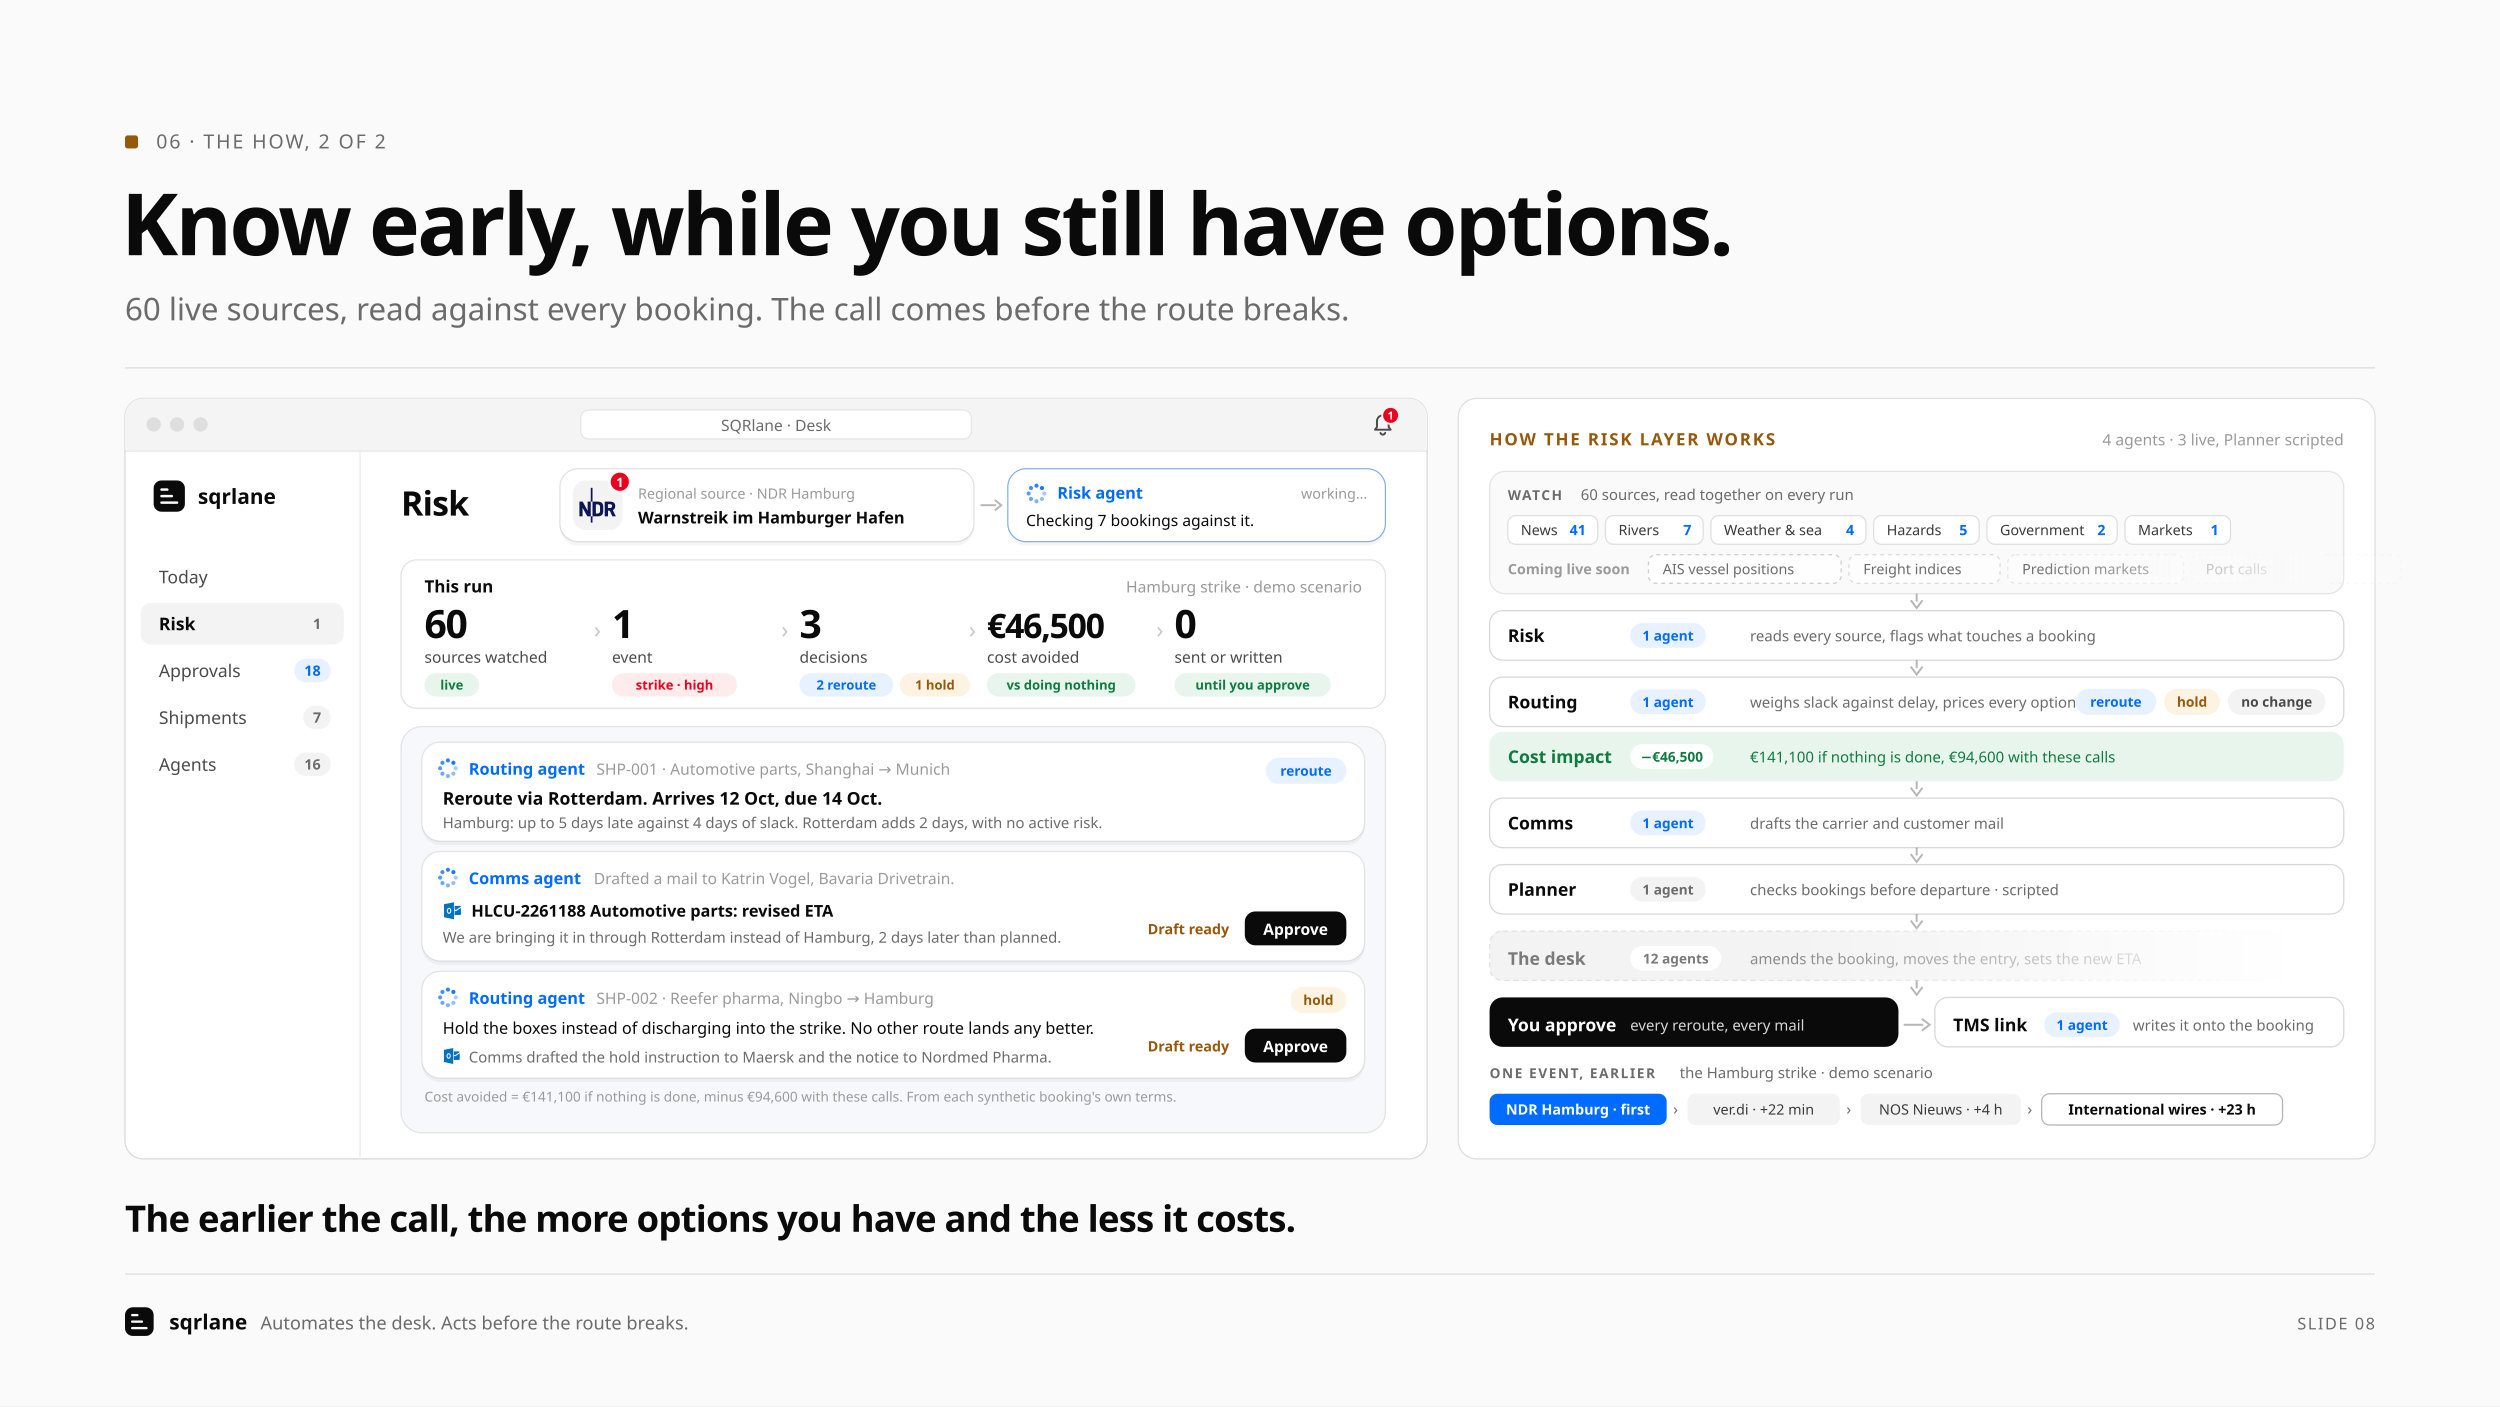
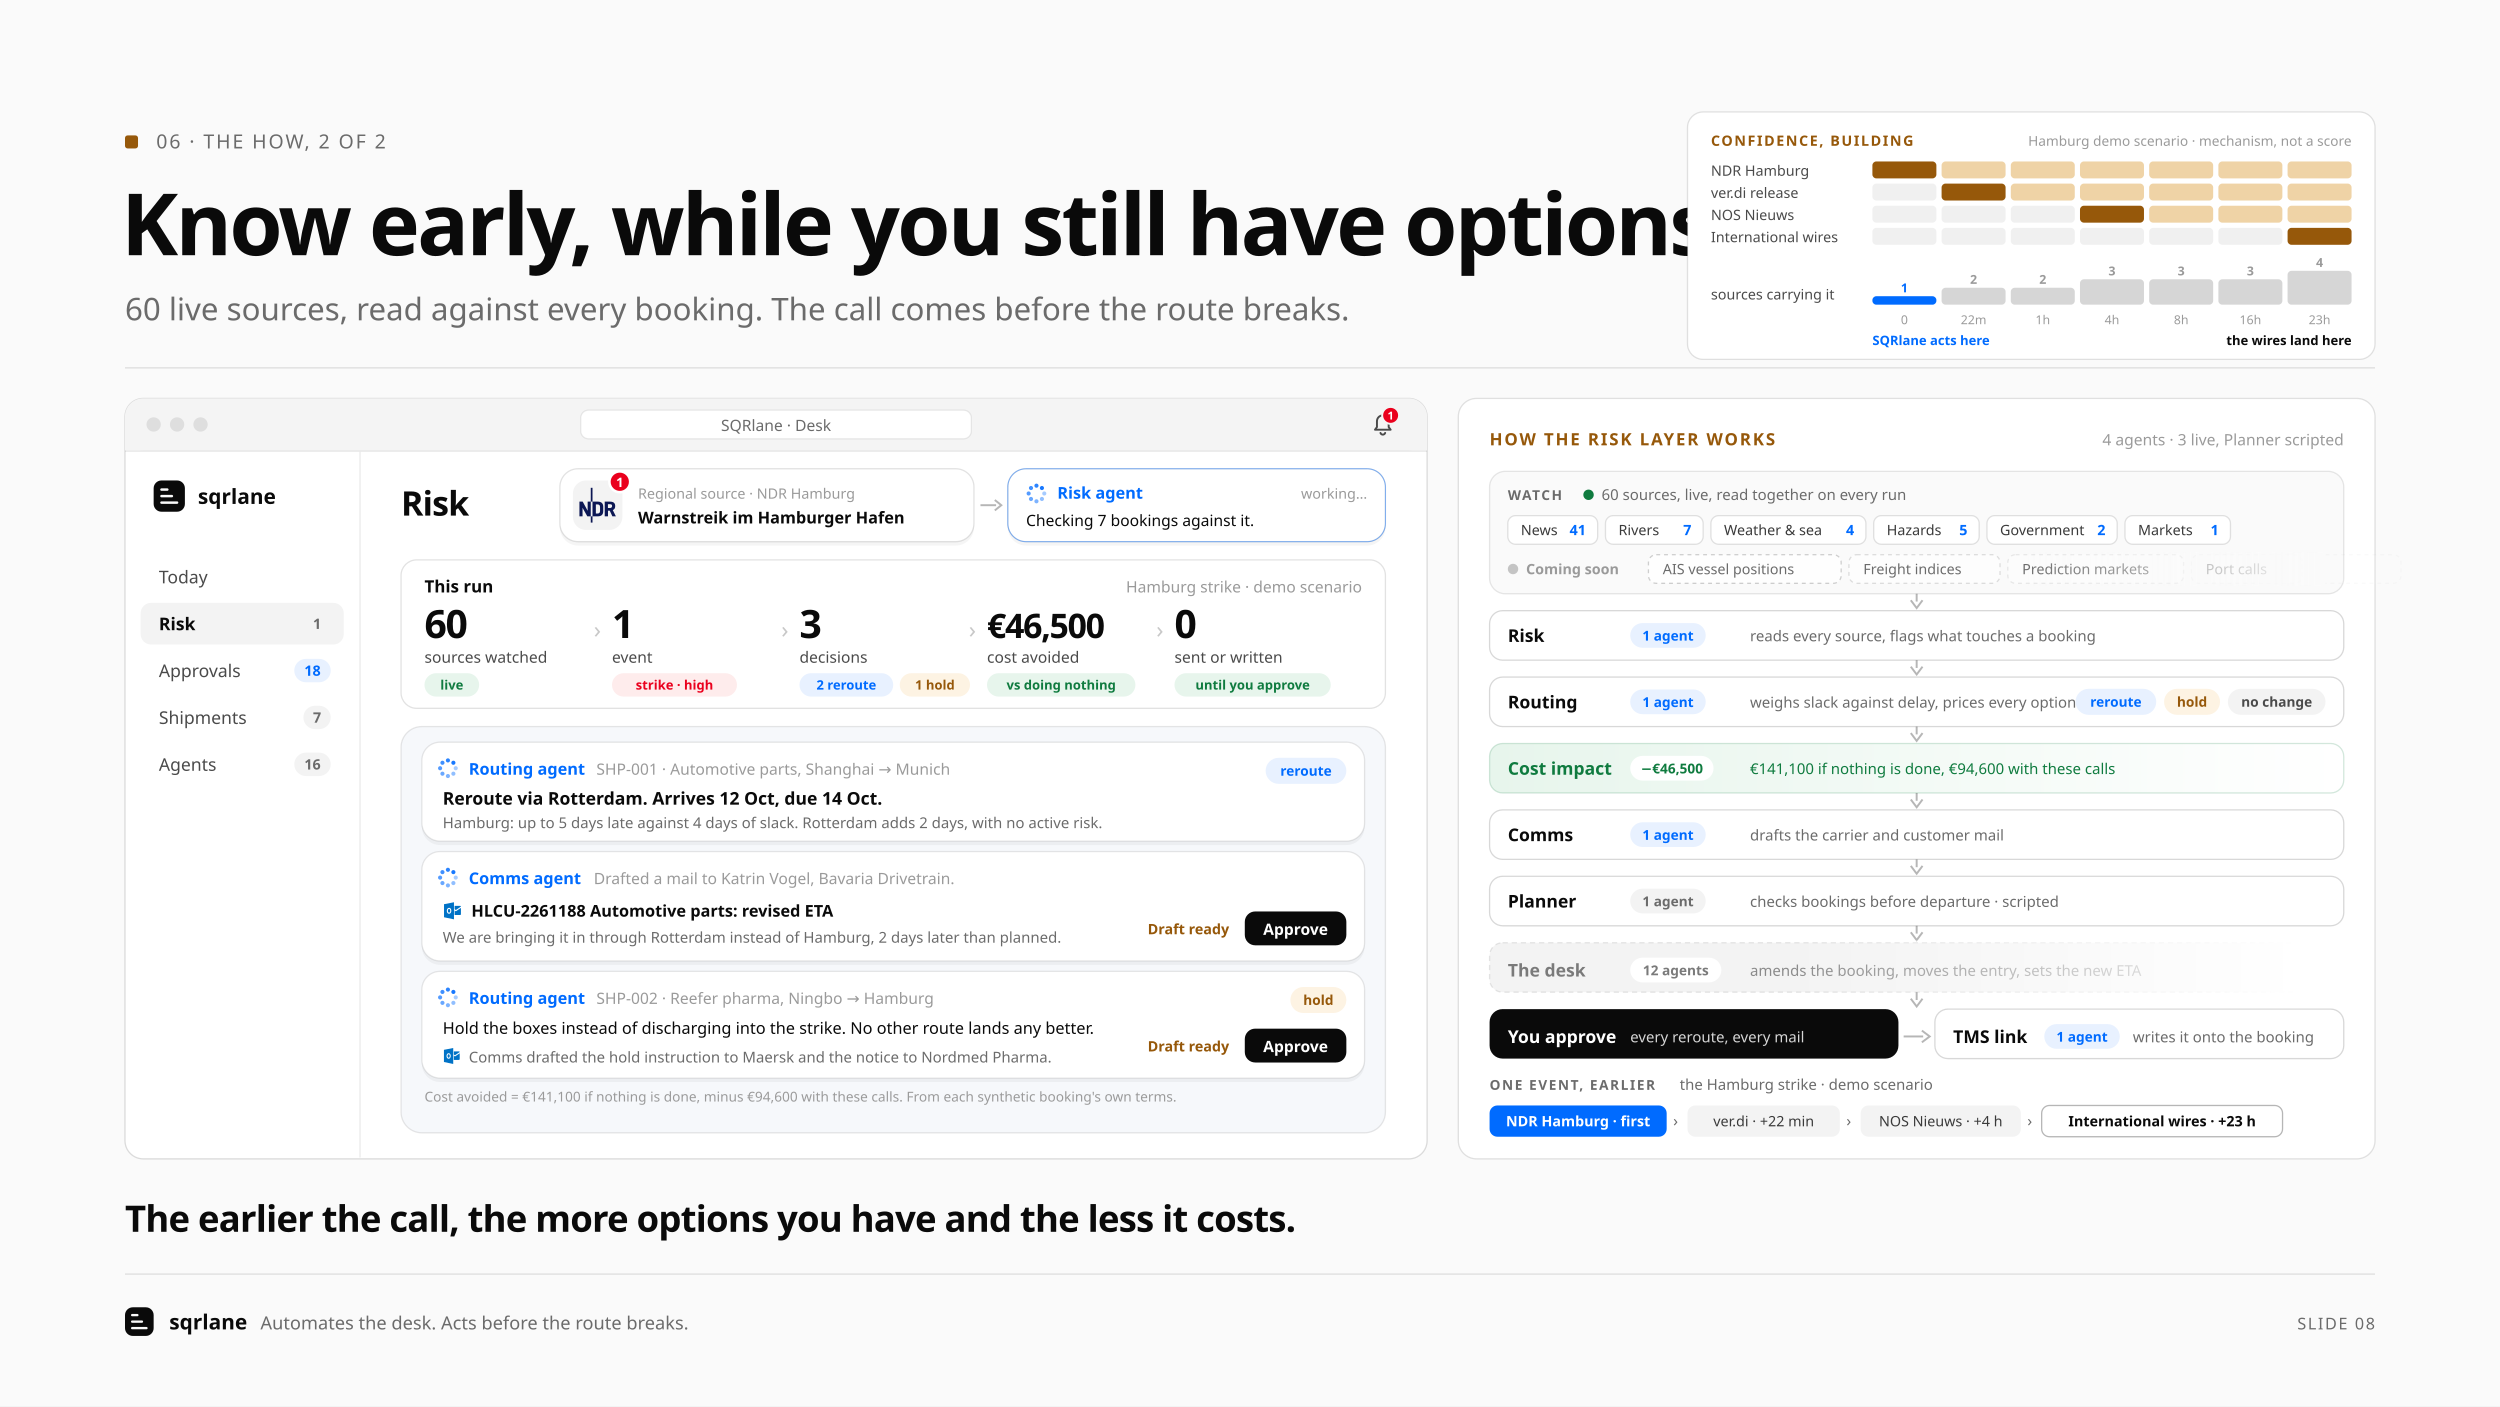
<svg xmlns="http://www.w3.org/2000/svg" width="1920" height="1080" viewBox="0 0 1920 1080">
  <rect id="background" x="0" y="0" width="1920" height="1080" fill="#FAFAFA" />
  <g id="header">
    <rect x="96" y="104" width="10" height="10" rx="2" fill="#96580A" />
    <text x="120" y="114" font-family="Geist" font-size="15" font-weight="500" fill="#6B6B6B" letter-spacing="1.44">06 · THE HOW, 2 OF 2</text>
    <text x="93" y="196" font-family="Geist" font-size="66" font-weight="600" fill="#0A0A0A" letter-spacing="-2">Know early, while you still have options.</text>
    <text x="96" y="246" font-family="Geist" font-size="24" font-weight="400" fill="#6B6B6B">60 live sources, read against every booking. The call comes before the route breaks.</text>
    <rect x="96" y="282" width="1728" height="1" fill="#0A0A0A" fill-opacity="0.12" />
  </g>
  <g id="dashboard">
    <rect x="96" y="306" width="1000" height="584" rx="14" fill="#FFFFFF" stroke="#0A0A0A" stroke-opacity="0.14" />
    <g id="window-bar">
      <rect x="96" y="306" width="1000" height="40" rx="14" fill="#F4F4F4" />
      <rect x="96" y="332" width="1000" height="14" fill="#F4F4F4" />
      <rect x="96" y="346" width="1000" height="1" fill="#0A0A0A" fill-opacity="0.09" />
      <circle cx="118" cy="326" r="5.5" fill="#DEDEDE" />
      <circle cx="136" cy="326" r="5.5" fill="#DEDEDE" />
      <circle cx="154" cy="326" r="5.5" fill="#DEDEDE" />
      <rect x="446.0" y="315" width="300" height="22" rx="6" fill="#FFFFFF" stroke="#0A0A0A" stroke-opacity="0.08" />
      <text x="596.0" y="331" font-family="Geist" font-size="12" font-weight="500" fill="#6B6B6B" text-anchor="middle">SQRlane · Desk</text>
    </g>
    <g id="sidebar">
      <rect x="276" y="347" width="1" height="542" fill="#0A0A0A" fill-opacity="0.08" />
      <rect x="118" y="369" width="24" height="24" rx="6" fill="#0A0A0A" />
      <path d="M124 386h12 M124 381h8 M124 376h4.5" stroke="#FAFAFA" stroke-width="1.9" stroke-linecap="round" fill="none" />
      <text x="152" y="387" font-family="Geist" font-size="16" font-weight="600" fill="#0A0A0A">sqrlane</text>
      <text x="122" y="448" font-family="Geist" font-size="13.5" font-weight="500" fill="#4A4A4A">Today</text>
      <rect x="108" y="463" width="156" height="32" rx="8" fill="#F3F3F3" />
      <text x="122" y="484" font-family="Geist" font-size="13.5" font-weight="600" fill="#0A0A0A">Risk</text>
      <rect x="233" y="470" width="21" height="18" rx="9" fill="#F3F3F3" />
      <text x="243.5" y="483" font-family="Geist" font-size="11" font-weight="600" fill="#6B6B6B" text-anchor="middle">1</text>
      <text x="122" y="520" font-family="Geist" font-size="13.5" font-weight="500" fill="#4A4A4A">Approvals</text>
      <rect x="226" y="506" width="28" height="18" rx="9" fill="#E8F1FF" />
      <text x="240.0" y="519" font-family="Geist" font-size="11" font-weight="600" fill="#006BFF" text-anchor="middle">18</text>
      <text x="122" y="556" font-family="Geist" font-size="13.5" font-weight="500" fill="#4A4A4A">Shipments</text>
      <rect x="233" y="542" width="21" height="18" rx="9" fill="#F3F3F3" />
      <text x="243.5" y="555" font-family="Geist" font-size="11" font-weight="600" fill="#6B6B6B" text-anchor="middle">7</text>
      <text x="122" y="592" font-family="Geist" font-size="13.5" font-weight="500" fill="#4A4A4A">Agents</text>
      <rect x="226" y="578" width="28" height="18" rx="9" fill="#F3F3F3" />
      <text x="240.0" y="591" font-family="Geist" font-size="11" font-weight="600" fill="#6B6B6B" text-anchor="middle">16</text>
    </g>
    <g id="notifications">
      <path d="M1056 330 h12 l-1.5 -2 v-4.5 a4.5 4.5 0 0 0 -9 0 v4.5 z M1060.2 332.5 a1.9 1.9 0 0 0 3.6 0" stroke="#4A4A4A" stroke-width="1.5" fill="none" stroke-linejoin="round" stroke-linecap="round" />
      <circle cx="1068" cy="319" r="6.5" fill="#EA001D" stroke="#F4F4F4" stroke-width="1.5" />
      <text x="1068" y="322.2" font-family="Geist" font-size="8.5" font-weight="700" fill="#FFFFFF" text-anchor="middle">1</text>
    </g>
    <g id="page-header">
      <text x="308" y="396" font-family="Geist" font-size="26" font-weight="600" fill="#0A0A0A" letter-spacing="-0.6">Risk</text>
    </g>
    <g id="popup-news">
      <rect x="430" y="363" width="318" height="56" rx="14" fill="#0A0A0A" fill-opacity="0.04" />
      <rect x="430" y="360" width="318" height="56" rx="14" fill="#FFFFFF" stroke="#0A0A0A" stroke-opacity="0.12" />
      <rect x="440" y="369" width="38" height="38" rx="10" fill="#F3F3F3" />
      <g id="mark-ndr" transform="translate(445.0 374.0) scale(1.1667)">
        <path fill="#0C1754" d="M5.184 19.325l-3.137-5.648v5.649H0V9.64h2.149l3.267 6.025V9.641h2.047v9.684zm2.279-9.684V.537H8.61v9.104zm0 13.822v-4.138H8.61v4.138zM12.037 9.64c2.395 0 3.63 1.147 3.63 3.368v2.918c0 2.28-1.19 3.398-3.63 3.398H8.61V9.641zm-.19 7.855c1.163 0 1.728-.581 1.728-1.771v-2.498c0-1.176-.58-1.757-1.727-1.757h-1.03v6.026zm9.845 1.83l-1.728-3.718h-1.161v3.717h-2.15V9.641h3.384c2.381 0 3.513.944 3.513 2.962 0 1.335-.493 2.134-1.597 2.613L24 19.326zm-1.568-5.475c.857 0 1.365-.494 1.365-1.32 0-.858-.377-1.177-1.365-1.177H18.76v2.498h1.365z" />
      </g>
      <circle cx="476" cy="370" r="8" fill="#EA001D" stroke="#FFFFFF" stroke-width="2" />
      <text x="476" y="374" font-family="Geist" font-size="10" font-weight="700" fill="#FFFFFF" text-anchor="middle">1</text>
      <text x="490" y="383" font-family="Geist" font-size="11" font-weight="500" fill="#9A9A9A">Regional source · NDR Hamburg</text>
      <text x="490" y="402" font-family="Geist" font-size="12.5" font-weight="600" fill="#0A0A0A">Warnstreik im Hamburger Hafen</text>
    </g>
    <path d="M753 388.0 L765 388.0" stroke="#0A0A0A" stroke-opacity="0.3" stroke-width="1.5" fill="none" />
    <path d="M764 384.0 L769 388.0 L764 392.0" stroke="#0A0A0A" stroke-opacity="0.3" stroke-width="1.5" fill="none" />
    <g id="popup-agent">
      <rect x="774" y="363" width="290" height="56" rx="14" fill="#0A0A0A" fill-opacity="0.04" />
      <rect x="774" y="360" width="290" height="56" rx="14" fill="#FFFFFF" stroke="#0A0A0A" stroke-opacity="0.12" />
      <rect x="774" y="360" width="290" height="56" rx="14" fill="none" stroke="#006BFF" stroke-width="0.8" stroke-opacity="0.45" />
      <circle cx="802.0" cy="379.0" r="1.6" fill="#006BFF" fill-opacity="0.35" />
      <circle cx="800.2" cy="383.2" r="1.6" fill="#006BFF" fill-opacity="0.43" />
      <circle cx="796.0" cy="385.0" r="1.6" fill="#006BFF" fill-opacity="0.51" />
      <circle cx="791.8" cy="383.2" r="1.6" fill="#006BFF" fill-opacity="0.59" />
      <circle cx="790.0" cy="379.0" r="1.6" fill="#006BFF" fill-opacity="0.67" />
      <circle cx="791.8" cy="374.8" r="1.6" fill="#006BFF" fill-opacity="0.75" />
      <circle cx="796.0" cy="373.0" r="1.6" fill="#006BFF" fill-opacity="0.83" />
      <circle cx="800.2" cy="374.8" r="1.6" fill="#006BFF" fill-opacity="0.91" />
      <text x="812" y="383" font-family="Geist" font-size="12.5" font-weight="600" fill="#006BFF">Risk agent</text>
      <text x="1050" y="383" font-family="Geist" font-size="11" font-weight="500" fill="#9A9A9A" text-anchor="end">working…</text>
      <text x="788" y="404" font-family="Geist" font-size="12" font-weight="400" fill="#0A0A0A">Checking 7 bookings against it.</text>
    </g>
    <g id="this-run">
      <rect x="308" y="430" width="756" height="114" rx="12" fill="#FFFFFF" stroke="#0A0A0A" stroke-opacity="0.12" />
      <text x="326" y="455" font-family="Geist" font-size="13" font-weight="600" fill="#0A0A0A">This run</text>
      <text x="1046" y="455" font-family="Geist" font-size="12" font-weight="400" fill="#9A9A9A" text-anchor="end">Hamburg strike · demo scenario</text>
      <text x="326.0" y="490" font-family="Geist" font-size="30" font-weight="600" fill="#0A0A0A" letter-spacing="-1">60</text>
      <text x="326.0" y="509" font-family="Geist" font-size="12" font-weight="500" fill="#4A4A4A">sources watched</text>
      <rect x="326.0" y="517" width="42" height="18" rx="9.0" fill="#E7F5EC" />
      <text x="347.0" y="529.6" font-family="Geist" font-size="10" font-weight="600" fill="#0F7B3F" text-anchor="middle">live</text>
      <text x="456.0" y="490" font-family="Geist" font-size="18" font-weight="400" fill="#C8C8C8">›</text>
      <text x="470.0" y="490" font-family="Geist" font-size="30" font-weight="600" fill="#0A0A0A" letter-spacing="-1">1</text>
      <text x="470.0" y="509" font-family="Geist" font-size="12" font-weight="500" fill="#4A4A4A">event</text>
      <rect x="470.0" y="517" width="96" height="18" rx="9.0" fill="#FEECEC" />
      <text x="518.0" y="529.6" font-family="Geist" font-size="10" font-weight="600" fill="#EA001D" text-anchor="middle">strike · high</text>
      <text x="600.0" y="490" font-family="Geist" font-size="18" font-weight="400" fill="#C8C8C8">›</text>
      <text x="614.0" y="490" font-family="Geist" font-size="30" font-weight="600" fill="#0A0A0A" letter-spacing="-1">3</text>
      <text x="614.0" y="509" font-family="Geist" font-size="12" font-weight="500" fill="#4A4A4A">decisions</text>
      <rect x="614.0" y="517" width="72" height="18" rx="9.0" fill="#E8F1FF" />
      <text x="650.0" y="529.6" font-family="Geist" font-size="10" font-weight="600" fill="#006BFF" text-anchor="middle">2 reroute</text>
      <rect x="691.0" y="517" width="54" height="18" rx="9.0" fill="#FDF3E3" />
      <text x="718.0" y="529.6" font-family="Geist" font-size="10" font-weight="600" fill="#96580A" text-anchor="middle">1 hold</text>
      <text x="744.0" y="490" font-family="Geist" font-size="18" font-weight="400" fill="#C8C8C8">›</text>
      <text x="758.0" y="490" font-family="Geist" font-size="26" font-weight="600" fill="#0A0A0A" letter-spacing="-1">€46,500</text>
      <text x="758.0" y="509" font-family="Geist" font-size="12" font-weight="500" fill="#4A4A4A">cost avoided</text>
      <rect x="758.0" y="517" width="114" height="18" rx="9.0" fill="#E7F5EC" />
      <text x="815.0" y="529.6" font-family="Geist" font-size="10" font-weight="600" fill="#0F7B3F" text-anchor="middle">vs doing nothing</text>
      <text x="888.0" y="490" font-family="Geist" font-size="18" font-weight="400" fill="#C8C8C8">›</text>
      <text x="902.0" y="490" font-family="Geist" font-size="30" font-weight="600" fill="#0A0A0A" letter-spacing="-1">0</text>
      <text x="902.0" y="509" font-family="Geist" font-size="12" font-weight="500" fill="#4A4A4A">sent or written</text>
      <rect x="902.0" y="517" width="120" height="18" rx="9.0" fill="#E7F5EC" />
      <text x="962.0" y="529.6" font-family="Geist" font-size="10" font-weight="600" fill="#0F7B3F" text-anchor="middle">until you approve</text>
    </g>
    <g id="decisions">
      <rect x="308" y="558" width="756" height="312" rx="16" fill="#F6F8FB" stroke="#0A0A0A" stroke-opacity="0.10" />
      <rect x="324" y="573" width="724" height="76" rx="14" fill="#0A0A0A" fill-opacity="0.04" />
      <rect x="324" y="570" width="724" height="76" rx="14" fill="#FFFFFF" stroke="#0A0A0A" stroke-opacity="0.1" />
      <circle cx="350.0" cy="590.0" r="1.6" fill="#006BFF" fill-opacity="0.35" />
      <circle cx="348.2" cy="594.2" r="1.6" fill="#006BFF" fill-opacity="0.43" />
      <circle cx="344.0" cy="596.0" r="1.6" fill="#006BFF" fill-opacity="0.51" />
      <circle cx="339.8" cy="594.2" r="1.6" fill="#006BFF" fill-opacity="0.59" />
      <circle cx="338.0" cy="590.0" r="1.6" fill="#006BFF" fill-opacity="0.67" />
      <circle cx="339.8" cy="585.8" r="1.6" fill="#006BFF" fill-opacity="0.75" />
      <circle cx="344.0" cy="584.0" r="1.6" fill="#006BFF" fill-opacity="0.83" />
      <circle cx="348.2" cy="585.8" r="1.6" fill="#006BFF" fill-opacity="0.91" />
      <text x="360" y="595" font-family="Geist" font-size="12.5" font-weight="600" fill="#006BFF">Routing agent</text>
      <text x="458" y="595" font-family="Geist" font-size="12" font-weight="400" fill="#9A9A9A">SHP-001 · Automotive parts, Shanghai → Munich</text>
      <rect x="972" y="582" width="62" height="20" rx="10.0" fill="#E8F1FF" />
      <text x="1003.0" y="595.78" font-family="Geist" font-size="10.5" font-weight="600" fill="#006BFF" text-anchor="middle">reroute</text>
      <text x="340" y="618" font-family="Geist" font-size="13.5" font-weight="600" fill="#0A0A0A">Reroute via Rotterdam. Arrives 12 Oct, due 14 Oct.</text>
      <text x="340" y="636" font-family="Geist" font-size="11.5" font-weight="400" fill="#6B6B6B">Hamburg: up to 5 days late against 4 days of slack. Rotterdam adds 2 days, with no active risk.</text>
      <rect x="324" y="657" width="724" height="84" rx="14" fill="#0A0A0A" fill-opacity="0.04" />
      <rect x="324" y="654" width="724" height="84" rx="14" fill="#FFFFFF" stroke="#0A0A0A" stroke-opacity="0.1" />
      <circle cx="350.0" cy="674.0" r="1.6" fill="#006BFF" fill-opacity="0.35" />
      <circle cx="348.2" cy="678.2" r="1.6" fill="#006BFF" fill-opacity="0.43" />
      <circle cx="344.0" cy="680.0" r="1.6" fill="#006BFF" fill-opacity="0.51" />
      <circle cx="339.8" cy="678.2" r="1.6" fill="#006BFF" fill-opacity="0.59" />
      <circle cx="338.0" cy="674.0" r="1.6" fill="#006BFF" fill-opacity="0.67" />
      <circle cx="339.8" cy="669.8" r="1.6" fill="#006BFF" fill-opacity="0.75" />
      <circle cx="344.0" cy="668.0" r="1.6" fill="#006BFF" fill-opacity="0.83" />
      <circle cx="348.2" cy="669.8" r="1.6" fill="#006BFF" fill-opacity="0.91" />
      <text x="360" y="679" font-family="Geist" font-size="12.5" font-weight="600" fill="#006BFF">Comms agent</text>
      <text x="456" y="679" font-family="Geist" font-size="12" font-weight="400" fill="#9A9A9A">Drafted a mail to Katrin Vogel, Bavaria Drivetrain.</text>
      <g id="mark-outlook" transform="translate(340.0 692.0) scale(0.4688)">
        <path fill="#0072c6" d="M19.484 7.937v5.477l1.916 1.205a.5.5 0 0 0 .21 0l8.238-5.554a1.174 1.174 0 0 0-.959-1.128Z" />
        <path fill="#0072c6" d="m19.484 15.457l1.747 1.2a.52.52 0 0 0 .543 0c-.3.181 8.073-5.378 8.073-5.378v10.066a1.408 1.408 0 0 1-1.49 1.555h-8.874zm-9.044-2.525a1.61 1.61 0 0 0-1.42.838a4.13 4.13 0 0 0-.526 2.218A4.05 4.05 0 0 0 9.02 18.2a1.6 1.6 0 0 0 2.771.022a4 4 0 0 0 .515-2.2a4.37 4.37 0 0 0-.5-2.281a1.54 1.54 0 0 0-1.366-.809" />
        <path fill="#0072c6" d="M2.153 5.155v21.427L18.453 30V2Zm10.908 14.336a3.23 3.23 0 0 1-2.7 1.361a3.19 3.19 0 0 1-2.64-1.318A5.46 5.46 0 0 1 6.706 16.1a5.87 5.87 0 0 1 1.036-3.616a3.27 3.27 0 0 1 2.744-1.384a3.12 3.12 0 0 1 2.61 1.321a5.64 5.64 0 0 1 1 3.484a5.76 5.76 0 0 1-1.035 3.586" />
      </g>
      <text x="362" y="704" font-family="Geist" font-size="12.5" font-weight="600" fill="#0A0A0A">HLCU-2261188 Automotive parts: revised ETA</text>
      <text x="340" y="724" font-family="Geist" font-size="11.5" font-weight="400" fill="#6B6B6B">We are bringing it in through Rotterdam instead of Hamburg, 2 days later than planned.</text>
      <rect x="956" y="700" width="78" height="26" rx="8" fill="#0A0A0A" />
      <text x="995" y="718" font-family="Geist" font-size="12" font-weight="600" fill="#FFFFFF" text-anchor="middle">Approve</text>
      <text x="944" y="717.5" font-family="Geist" font-size="11" font-weight="600" fill="#96580A" text-anchor="end">Draft ready</text>
      <rect x="324" y="749" width="724" height="82" rx="14" fill="#0A0A0A" fill-opacity="0.04" />
      <rect x="324" y="746" width="724" height="82" rx="14" fill="#FFFFFF" stroke="#0A0A0A" stroke-opacity="0.1" />
      <circle cx="350.0" cy="766.0" r="1.6" fill="#006BFF" fill-opacity="0.35" />
      <circle cx="348.2" cy="770.2" r="1.6" fill="#006BFF" fill-opacity="0.43" />
      <circle cx="344.0" cy="772.0" r="1.6" fill="#006BFF" fill-opacity="0.51" />
      <circle cx="339.8" cy="770.2" r="1.6" fill="#006BFF" fill-opacity="0.59" />
      <circle cx="338.0" cy="766.0" r="1.6" fill="#006BFF" fill-opacity="0.67" />
      <circle cx="339.8" cy="761.8" r="1.6" fill="#006BFF" fill-opacity="0.75" />
      <circle cx="344.0" cy="760.0" r="1.6" fill="#006BFF" fill-opacity="0.83" />
      <circle cx="348.2" cy="761.8" r="1.6" fill="#006BFF" fill-opacity="0.91" />
      <text x="360" y="771" font-family="Geist" font-size="12.5" font-weight="600" fill="#006BFF">Routing agent</text>
      <text x="458" y="771" font-family="Geist" font-size="12" font-weight="400" fill="#9A9A9A">SHP-002 · Reefer pharma, Ningbo → Hamburg</text>
      <rect x="991" y="758" width="43" height="20" rx="10.0" fill="#FDF3E3" />
      <text x="1012.5" y="771.78" font-family="Geist" font-size="10.5" font-weight="600" fill="#96580A" text-anchor="middle">hold</text>
      <text x="340" y="794" font-family="Geist" font-size="12.5" font-weight="500" fill="#0A0A0A">Hold the boxes instead of discharging into the strike. No other route lands any better.</text>
      <g id="mark-outlook" transform="translate(340.0 804.0) scale(0.4375)">
        <path fill="#0072c6" d="M19.484 7.937v5.477l1.916 1.205a.5.5 0 0 0 .21 0l8.238-5.554a1.174 1.174 0 0 0-.959-1.128Z" />
        <path fill="#0072c6" d="m19.484 15.457l1.747 1.2a.52.52 0 0 0 .543 0c-.3.181 8.073-5.378 8.073-5.378v10.066a1.408 1.408 0 0 1-1.49 1.555h-8.874zm-9.044-2.525a1.61 1.61 0 0 0-1.42.838a4.13 4.13 0 0 0-.526 2.218A4.05 4.05 0 0 0 9.02 18.2a1.6 1.6 0 0 0 2.771.022a4 4 0 0 0 .515-2.2a4.37 4.37 0 0 0-.5-2.281a1.54 1.54 0 0 0-1.366-.809" />
        <path fill="#0072c6" d="M2.153 5.155v21.427L18.453 30V2Zm10.908 14.336a3.23 3.23 0 0 1-2.7 1.361a3.19 3.19 0 0 1-2.64-1.318A5.46 5.46 0 0 1 6.706 16.1a5.87 5.87 0 0 1 1.036-3.616a3.27 3.27 0 0 1 2.744-1.384a3.12 3.12 0 0 1 2.61 1.321a5.64 5.64 0 0 1 1 3.484a5.76 5.76 0 0 1-1.035 3.586" />
      </g>
      <text x="360" y="816" font-family="Geist" font-size="11.5" font-weight="400" fill="#6B6B6B">Comms drafted the hold instruction to Maersk and the notice to Nordmed Pharma.</text>
      <rect x="956" y="790" width="78" height="26" rx="8" fill="#0A0A0A" />
      <text x="995" y="808" font-family="Geist" font-size="12" font-weight="600" fill="#FFFFFF" text-anchor="middle">Approve</text>
      <text x="944" y="807.5" font-family="Geist" font-size="11" font-weight="600" fill="#96580A" text-anchor="end">Draft ready</text>
      <text x="326" y="846" font-family="Geist" font-size="10.5" font-weight="400" fill="#9A9A9A">Cost avoided = €141,100 if nothing is done, minus €94,600 with these calls. From each synthetic booking's own terms.</text>
    </g>
  </g>
  <g id="how-the-risk-layer-works">
    <rect x="1120" y="306" width="704" height="584" rx="14" fill="#FFFFFF" stroke="#0A0A0A" stroke-opacity="0.12" />
    <text x="1144" y="342" font-family="Geist" font-size="13" font-weight="600" fill="#96580A" letter-spacing="1.4">HOW THE RISK LAYER WORKS</text>
    <text x="1800" y="342" font-family="Geist" font-size="12" font-weight="500" fill="#9A9A9A" text-anchor="end">4 agents · 3 live, Planner scripted</text>
    <g id="watch">
      <rect x="1144" y="362" width="656" height="94" rx="12" fill="#FAFAFA" stroke="#0A0A0A" stroke-opacity="0.10" />
      <text x="1158" y="384" font-family="Geist" font-size="10.5" font-weight="700" fill="#6B6B6B" letter-spacing="1.2">WATCH</text>
-       <text x="1214" y="384" font-family="Geist" font-size="11.5" font-weight="400" fill="#6B6B6B">60 sources, read together on every run</text>
+       <circle cx="1220" cy="380" r="4" fill="#0F7B3F" />
+       <text x="1230" y="384" font-family="Geist" font-size="11.5" font-weight="400" fill="#6B6B6B">60 sources, live, read together on every run</text>
      <rect x="1158" y="396" width="69" height="22" rx="6" fill="#FFFFFF" stroke="#0A0A0A" stroke-opacity="0.12" />
      <text x="1168" y="411" font-family="Geist" font-size="11" font-weight="500" fill="#3A3A3A">News</text>
      <text x="1218" y="411" font-family="Geist" font-size="11" font-weight="700" fill="#006BFF" text-anchor="end">41</text>
      <rect x="1233" y="396" width="75" height="22" rx="6" fill="#FFFFFF" stroke="#0A0A0A" stroke-opacity="0.12" />
      <text x="1243" y="411" font-family="Geist" font-size="11" font-weight="500" fill="#3A3A3A">Rivers</text>
      <text x="1299" y="411" font-family="Geist" font-size="11" font-weight="700" fill="#006BFF" text-anchor="end">7</text>
      <rect x="1314" y="396" width="119" height="22" rx="6" fill="#FFFFFF" stroke="#0A0A0A" stroke-opacity="0.12" />
      <text x="1324" y="411" font-family="Geist" font-size="11" font-weight="500" fill="#3A3A3A">Weather &amp; sea</text>
      <text x="1424" y="411" font-family="Geist" font-size="11" font-weight="700" fill="#006BFF" text-anchor="end">4</text>
      <rect x="1439" y="396" width="81" height="22" rx="6" fill="#FFFFFF" stroke="#0A0A0A" stroke-opacity="0.12" />
      <text x="1449" y="411" font-family="Geist" font-size="11" font-weight="500" fill="#3A3A3A">Hazards</text>
      <text x="1511" y="411" font-family="Geist" font-size="11" font-weight="700" fill="#006BFF" text-anchor="end">5</text>
      <rect x="1526" y="396" width="100" height="22" rx="6" fill="#FFFFFF" stroke="#0A0A0A" stroke-opacity="0.12" />
      <text x="1536" y="411" font-family="Geist" font-size="11" font-weight="500" fill="#3A3A3A">Government</text>
      <text x="1617" y="411" font-family="Geist" font-size="11" font-weight="700" fill="#006BFF" text-anchor="end">2</text>
      <rect x="1632" y="396" width="81" height="22" rx="6" fill="#FFFFFF" stroke="#0A0A0A" stroke-opacity="0.12" />
      <text x="1642" y="411" font-family="Geist" font-size="11" font-weight="500" fill="#3A3A3A">Markets</text>
      <text x="1704" y="411" font-family="Geist" font-size="11" font-weight="700" fill="#006BFF" text-anchor="end">1</text>
-       <text x="1158" y="441" font-family="Geist" font-size="11" font-weight="600" fill="#9A9A9A">Coming live soon</text>
+       <circle cx="1162" cy="437" r="4" fill="#C4C4C4" />
+       <text x="1172" y="441" font-family="Geist" font-size="11" font-weight="600" fill="#9A9A9A">Coming soon</text>
      <rect x="1266" y="426" width="148" height="22" rx="6" fill="#FFFFFF" stroke="#0A0A0A" stroke-opacity="0.19" stroke-dasharray="3 3" fill-opacity="0.85" />
      <text x="1277" y="441" font-family="Geist" font-size="11" font-weight="500" fill="#6B6B6B">AIS vessel positions</text>
      <rect x="1420" y="426" width="116" height="22" rx="6" fill="#FFFFFF" stroke="#0A0A0A" stroke-opacity="0.13" stroke-dasharray="3 3" fill-opacity="0.60" />
      <text x="1431" y="441" font-family="Geist" font-size="11" font-weight="500" fill="#6B6B6B">Freight indices</text>
      <rect x="1542" y="426" width="135" height="22" rx="6" fill="#FFFFFF" stroke="#0A0A0A" stroke-opacity="0.08" stroke-dasharray="3 3" fill-opacity="0.38" />
      <text x="1553" y="441" font-family="Geist" font-size="11" font-weight="500" fill="#6B6B6B">Prediction markets</text>
      <rect x="1683" y="426" width="85" height="22" rx="6" fill="#FFFFFF" stroke="#0A0A0A" stroke-opacity="0.04" stroke-dasharray="3 3" fill-opacity="0.20" />
      <text x="1694" y="441" font-family="Geist" font-size="11" font-weight="500" fill="#6B6B6B">Port calls</text>
      <rect x="1774" y="426" width="70" height="22" rx="6" fill="#FFFFFF" stroke="#0A0A0A" stroke-opacity="0.02" stroke-dasharray="3 3" fill-opacity="0.08" />
      <defs>
        <linearGradient id="soon-fade" x1="0" y1="0" x2="1" y2="0">
          <stop offset="0.55" stop-color="#FAFAFA" stop-opacity="0" />
          <stop offset="1" stop-color="#FAFAFA" stop-opacity="1" />
        </linearGradient>
      </defs>
      <rect x="1266" y="424" width="520" height="26" fill="url(#soon-fade)" />
    </g>
    <path d="M1472.0 456 L1472.0 462" stroke="#0A0A0A" stroke-opacity="0.3" stroke-width="1.5" fill="none" />
    <path d="M1467.5 461 L1472.0 467 L1476.5 461" stroke="#0A0A0A" stroke-opacity="0.3" stroke-width="1.5" fill="none" />
    <g id="risk-agent">
      <rect x="1144" y="469" width="656" height="38" rx="10" fill="#FFFFFF" stroke="#0A0A0A" stroke-opacity="0.16" />
      <text x="1158" y="493" font-family="Geist" font-size="13.5" font-weight="600" fill="#0A0A0A">Risk</text>
      <rect x="1252" y="478.5" width="58" height="19" rx="9.5" fill="#E8F1FF" />
      <text x="1281.0" y="492.0" font-family="Geist" font-size="10.5" font-weight="600" fill="#006BFF" text-anchor="middle">1 agent</text>
      <text x="1344" y="492.5" font-family="Geist" font-size="11.5" font-weight="400" fill="#6B6B6B">reads every source, flags what touches a booking</text>
    </g>
    <path d="M1472.0 507 L1472.0 513" stroke="#0A0A0A" stroke-opacity="0.3" stroke-width="1.5" fill="none" />
    <path d="M1467.5 512 L1472.0 518 L1476.5 512" stroke="#0A0A0A" stroke-opacity="0.3" stroke-width="1.5" fill="none" />
    <g id="routing-agent">
      <rect x="1144" y="520" width="656" height="38" rx="10" fill="#FFFFFF" stroke="#0A0A0A" stroke-opacity="0.16" />
      <text x="1158" y="544" font-family="Geist" font-size="13.5" font-weight="600" fill="#0A0A0A">Routing</text>
      <rect x="1252" y="529.5" width="58" height="19" rx="9.5" fill="#E8F1FF" />
      <text x="1281.0" y="543.0" font-family="Geist" font-size="10.5" font-weight="600" fill="#006BFF" text-anchor="middle">1 agent</text>
      <text x="1344" y="543.5" font-family="Geist" font-size="11.5" font-weight="400" fill="#6B6B6B">weighs slack against delay, prices every option</text>
      <rect x="1711" y="529" width="75" height="20" rx="10.0" fill="#F3F3F3" />
      <text x="1748.5" y="542.78" font-family="Geist" font-size="10.5" font-weight="600" fill="#4A4A4A" text-anchor="middle">no change</text>
      <rect x="1662" y="529" width="43" height="20" rx="10.0" fill="#FDF3E3" />
      <text x="1683.5" y="542.78" font-family="Geist" font-size="10.5" font-weight="600" fill="#96580A" text-anchor="middle">hold</text>
      <rect x="1594" y="529" width="62" height="20" rx="10.0" fill="#E8F1FF" />
      <text x="1625.0" y="542.78" font-family="Geist" font-size="10.5" font-weight="600" fill="#006BFF" text-anchor="middle">reroute</text>
    </g>
+     <path d="M1472.0 558 L1472.0 564" stroke="#0A0A0A" stroke-opacity="0.3" stroke-width="1.5" fill="none" />
+     <path d="M1467.5 563 L1472.0 569 L1476.5 563" stroke="#0A0A0A" stroke-opacity="0.3" stroke-width="1.5" fill="none" />
    <g id="cost-impact">
-       <rect x="1144" y="562" width="656" height="38" rx="10" fill="#E7F5EC" />
-       <text x="1158" y="586" font-family="Geist" font-size="13.5" font-weight="600" fill="#0F7B3F">Cost impact</text>
-       <rect x="1252" y="571.5" width="64" height="19" rx="9.5" fill="#FFFFFF" />
-       <text x="1284.0" y="585.0" font-family="Geist" font-size="10.5" font-weight="600" fill="#0F7B3F" text-anchor="middle">−€46,500</text>
-       <text x="1344" y="585.5" font-family="Geist" font-size="11.5" font-weight="400" fill="#0F7B3F">€141,100 if nothing is done, €94,600 with these calls</text>
-     </g>
-     <path d="M1472.0 600 L1472.0 606" stroke="#0A0A0A" stroke-opacity="0.3" stroke-width="1.5" fill="none" />
-     <path d="M1467.5 605 L1472.0 611 L1476.5 605" stroke="#0A0A0A" stroke-opacity="0.3" stroke-width="1.5" fill="none" />
+       <defs>
+         <linearGradient id="cost-fade" x1="0" y1="0" x2="1" y2="0">
+           <stop offset="0" stop-color="#E7F5EC" />
+           <stop offset="1" stop-color="#FFFFFF" />
+         </linearGradient>
+       </defs>
+       <rect x="1144" y="571" width="656" height="38" rx="10" fill="url(#cost-fade)" stroke="#0F7B3F" stroke-opacity="0.18" />
+       <text x="1158" y="595" font-family="Geist" font-size="13.5" font-weight="600" fill="#0F7B3F">Cost impact</text>
+       <rect x="1252" y="580.5" width="64" height="19" rx="9.5" fill="#FFFFFF" />
+       <text x="1284.0" y="594.0" font-family="Geist" font-size="10.5" font-weight="600" fill="#0F7B3F" text-anchor="middle">−€46,500</text>
+       <text x="1344" y="594.5" font-family="Geist" font-size="11.5" font-weight="400" fill="#0F7B3F">€141,100 if nothing is done, €94,600 with these calls</text>
+     </g>
+     <path d="M1472.0 609 L1472.0 615" stroke="#0A0A0A" stroke-opacity="0.3" stroke-width="1.5" fill="none" />
+     <path d="M1467.5 614 L1472.0 620 L1476.5 614" stroke="#0A0A0A" stroke-opacity="0.3" stroke-width="1.5" fill="none" />
    <g id="comms-agent">
-       <rect x="1144" y="613" width="656" height="38" rx="10" fill="#FFFFFF" stroke="#0A0A0A" stroke-opacity="0.16" />
-       <text x="1158" y="637" font-family="Geist" font-size="13.5" font-weight="600" fill="#0A0A0A">Comms</text>
-       <rect x="1252" y="622.5" width="58" height="19" rx="9.5" fill="#E8F1FF" />
-       <text x="1281.0" y="636.0" font-family="Geist" font-size="10.5" font-weight="600" fill="#006BFF" text-anchor="middle">1 agent</text>
-       <text x="1344" y="636.5" font-family="Geist" font-size="11.5" font-weight="400" fill="#6B6B6B">drafts the carrier and customer mail</text>
-     </g>
-     <path d="M1472.0 651 L1472.0 657" stroke="#0A0A0A" stroke-opacity="0.3" stroke-width="1.5" fill="none" />
-     <path d="M1467.5 656 L1472.0 662 L1476.5 656" stroke="#0A0A0A" stroke-opacity="0.3" stroke-width="1.5" fill="none" />
+       <rect x="1144" y="622" width="656" height="38" rx="10" fill="#FFFFFF" stroke="#0A0A0A" stroke-opacity="0.16" />
+       <text x="1158" y="646" font-family="Geist" font-size="13.5" font-weight="600" fill="#0A0A0A">Comms</text>
+       <rect x="1252" y="631.5" width="58" height="19" rx="9.5" fill="#E8F1FF" />
+       <text x="1281.0" y="645.0" font-family="Geist" font-size="10.5" font-weight="600" fill="#006BFF" text-anchor="middle">1 agent</text>
+       <text x="1344" y="645.5" font-family="Geist" font-size="11.5" font-weight="400" fill="#6B6B6B">drafts the carrier and customer mail</text>
+     </g>
+     <path d="M1472.0 660 L1472.0 666" stroke="#0A0A0A" stroke-opacity="0.3" stroke-width="1.5" fill="none" />
+     <path d="M1467.5 665 L1472.0 671 L1476.5 665" stroke="#0A0A0A" stroke-opacity="0.3" stroke-width="1.5" fill="none" />
    <g id="planner-agent">
-       <rect x="1144" y="664" width="656" height="38" rx="10" fill="#FFFFFF" stroke="#0A0A0A" stroke-opacity="0.16" />
-       <text x="1158" y="688" font-family="Geist" font-size="13.5" font-weight="600" fill="#0A0A0A">Planner</text>
-       <rect x="1252" y="673.5" width="58" height="19" rx="9.5" fill="#F3F3F3" />
-       <text x="1281.0" y="687.0" font-family="Geist" font-size="10.5" font-weight="600" fill="#6B6B6B" text-anchor="middle">1 agent</text>
-       <text x="1344" y="687.5" font-family="Geist" font-size="11.5" font-weight="400" fill="#6B6B6B">checks bookings before departure · scripted</text>
-     </g>
-     <path d="M1472.0 702 L1472.0 708" stroke="#0A0A0A" stroke-opacity="0.3" stroke-width="1.5" fill="none" />
-     <path d="M1467.5 707 L1472.0 713 L1476.5 707" stroke="#0A0A0A" stroke-opacity="0.3" stroke-width="1.5" fill="none" />
+       <rect x="1144" y="673" width="656" height="38" rx="10" fill="#FFFFFF" stroke="#0A0A0A" stroke-opacity="0.16" />
+       <text x="1158" y="697" font-family="Geist" font-size="13.5" font-weight="600" fill="#0A0A0A">Planner</text>
+       <rect x="1252" y="682.5" width="58" height="19" rx="9.5" fill="#F3F3F3" />
+       <text x="1281.0" y="696.0" font-family="Geist" font-size="10.5" font-weight="600" fill="#6B6B6B" text-anchor="middle">1 agent</text>
+       <text x="1344" y="696.5" font-family="Geist" font-size="11.5" font-weight="400" fill="#6B6B6B">checks bookings before departure · scripted</text>
+     </g>
+     <path d="M1472.0 711 L1472.0 717" stroke="#0A0A0A" stroke-opacity="0.3" stroke-width="1.5" fill="none" />
+     <path d="M1467.5 716 L1472.0 722 L1476.5 716" stroke="#0A0A0A" stroke-opacity="0.3" stroke-width="1.5" fill="none" />
    <g id="the-desk">
-       <rect x="1144" y="715" width="656" height="38" rx="10" fill="#F3F3F3" stroke="#0A0A0A" stroke-opacity="0.10" stroke-dasharray="4 3" />
-       <text x="1158" y="741" font-family="Geist" font-size="13.5" font-weight="600" fill="#7A7A7A">The desk</text>
-       <rect x="1252" y="726.5" width="70" height="19" rx="9.5" fill="#FFFFFF" />
-       <text x="1287.0" y="740.0" font-family="Geist" font-size="10.5" font-weight="600" fill="#7A7A7A" text-anchor="middle">12 agents</text>
-       <text x="1344" y="740.5" font-family="Geist" font-size="11.5" font-weight="400" fill="#8A8A8A">amends the booking, moves the entry, sets the new ETA</text>
+       <rect x="1144" y="724" width="656" height="38" rx="10" fill="#F3F3F3" stroke="#0A0A0A" stroke-opacity="0.10" stroke-dasharray="4 3" />
+       <text x="1158" y="750" font-family="Geist" font-size="13.5" font-weight="600" fill="#7A7A7A">The desk</text>
+       <rect x="1252" y="735.5" width="70" height="19" rx="9.5" fill="#FFFFFF" />
+       <text x="1287.0" y="749.0" font-family="Geist" font-size="10.5" font-weight="600" fill="#7A7A7A" text-anchor="middle">12 agents</text>
+       <text x="1344" y="749.5" font-family="Geist" font-size="11.5" font-weight="400" fill="#8A8A8A">amends the booking, moves the entry, sets the new ETA</text>
      <defs>
        <linearGradient id="desk-fade" x1="0" y1="0" x2="1" y2="0">
          <stop offset="0.35" stop-color="#FFFFFF" stop-opacity="0" />
          <stop offset="0.95" stop-color="#FFFFFF" stop-opacity="1" />
        </linearGradient>
      </defs>
-       <rect x="1142" y="713" width="660" height="42" fill="url(#desk-fade)" />
-     </g>
-     <path d="M1472.0 753 L1472.0 759" stroke="#0A0A0A" stroke-opacity="0.3" stroke-width="1.5" fill="none" />
-     <path d="M1467.5 758 L1472.0 764 L1476.5 758" stroke="#0A0A0A" stroke-opacity="0.3" stroke-width="1.5" fill="none" />
+       <rect x="1142" y="722" width="660" height="42" fill="url(#desk-fade)" />
+     </g>
+     <path d="M1472.0 762 L1472.0 768" stroke="#0A0A0A" stroke-opacity="0.3" stroke-width="1.5" fill="none" />
+     <path d="M1467.5 767 L1472.0 773 L1476.5 767" stroke="#0A0A0A" stroke-opacity="0.3" stroke-width="1.5" fill="none" />
    <g id="gate-and-record">
-       <rect x="1144" y="766" width="314.0" height="38" rx="10" fill="#0A0A0A" />
-       <text x="1158" y="792" font-family="Geist" font-size="13.5" font-weight="700" fill="#FFFFFF">You approve</text>
-       <text x="1252" y="791.5" font-family="Geist" font-size="11.5" font-weight="400" fill="#D6D6D6">every reroute, every mail</text>
-       <path d="M1462.0 787 L1477.0 787" stroke="#0A0A0A" stroke-opacity="0.3" stroke-width="1.5" fill="none" />
-       <path d="M1476.0 782.5 L1482.0 787 L1476.0 791.5" stroke="#0A0A0A" stroke-opacity="0.3" stroke-width="1.5" fill="none" />
-       <rect x="1486.0" y="766" width="314.0" height="38" rx="10" fill="#FFFFFF" stroke="#0A0A0A" stroke-opacity="0.16" />
-       <text x="1500.0" y="792" font-family="Geist" font-size="13.5" font-weight="600" fill="#0A0A0A">TMS link</text>
-       <rect x="1570.0" y="777.5" width="58" height="19" rx="9.5" fill="#E8F1FF" />
-       <text x="1599.0" y="791.0" font-family="Geist" font-size="10.5" font-weight="600" fill="#006BFF" text-anchor="middle">1 agent</text>
-       <text x="1638.0" y="791.5" font-family="Geist" font-size="11.5" font-weight="400" fill="#6B6B6B">writes it onto the booking</text>
+       <rect x="1144" y="775" width="314.0" height="38" rx="10" fill="#0A0A0A" />
+       <text x="1158" y="801" font-family="Geist" font-size="13.5" font-weight="700" fill="#FFFFFF">You approve</text>
+       <text x="1252" y="800.5" font-family="Geist" font-size="11.5" font-weight="400" fill="#D6D6D6">every reroute, every mail</text>
+       <path d="M1462.0 796 L1477.0 796" stroke="#0A0A0A" stroke-opacity="0.3" stroke-width="1.5" fill="none" />
+       <path d="M1476.0 791.5 L1482.0 796 L1476.0 800.5" stroke="#0A0A0A" stroke-opacity="0.3" stroke-width="1.5" fill="none" />
+       <rect x="1486.0" y="775" width="314.0" height="38" rx="10" fill="#FFFFFF" stroke="#0A0A0A" stroke-opacity="0.16" />
+       <text x="1500.0" y="801" font-family="Geist" font-size="13.5" font-weight="600" fill="#0A0A0A">TMS link</text>
+       <rect x="1570.0" y="786.5" width="58" height="19" rx="9.5" fill="#E8F1FF" />
+       <text x="1599.0" y="800.0" font-family="Geist" font-size="10.5" font-weight="600" fill="#006BFF" text-anchor="middle">1 agent</text>
+       <text x="1638.0" y="800.5" font-family="Geist" font-size="11.5" font-weight="400" fill="#6B6B6B">writes it onto the booking</text>
    </g>
    <g id="detection-trail">
-       <text x="1144" y="828" font-family="Geist" font-size="10.5" font-weight="700" fill="#6B6B6B" letter-spacing="1.2">ONE EVENT, EARLIER</text>
-       <text x="1290" y="828" font-family="Geist" font-size="11.5" font-weight="400" fill="#6B6B6B">the Hamburg strike · demo scenario</text>
-       <rect x="1144" y="840" width="136" height="24" rx="6" fill="#006BFF" />
-       <text x="1212.0" y="856" font-family="Geist" font-size="11" font-weight="600" fill="#FFFFFF" text-anchor="middle">NDR Hamburg · first</text>
-       <text x="1285" y="856" font-family="Geist" font-size="12" font-weight="500" fill="#6B6B6B">›</text>
-       <rect x="1296" y="840" width="117" height="24" rx="6" fill="#F3F3F3" />
-       <text x="1354.5" y="856" font-family="Geist" font-size="11" font-weight="500" fill="#3A3A3A" text-anchor="middle">ver.di · +22 min</text>
-       <text x="1418" y="856" font-family="Geist" font-size="12" font-weight="500" fill="#6B6B6B">›</text>
-       <rect x="1429" y="840" width="123" height="24" rx="6" fill="#F3F3F3" />
-       <text x="1490.5" y="856" font-family="Geist" font-size="11" font-weight="500" fill="#3A3A3A" text-anchor="middle">NOS Nieuws · +4 h</text>
-       <text x="1557" y="856" font-family="Geist" font-size="12" font-weight="500" fill="#6B6B6B">›</text>
-       <rect x="1568" y="840" width="185" height="24" rx="6" fill="#FFFFFF" stroke="#0A0A0A" stroke-opacity="0.3" />
-       <text x="1660.5" y="856" font-family="Geist" font-size="11" font-weight="600" fill="#0A0A0A" text-anchor="middle">International wires · +23 h</text>
+       <text x="1144" y="837" font-family="Geist" font-size="10.5" font-weight="700" fill="#6B6B6B" letter-spacing="1.2">ONE EVENT, EARLIER</text>
+       <text x="1290" y="837" font-family="Geist" font-size="11.5" font-weight="400" fill="#6B6B6B">the Hamburg strike · demo scenario</text>
+       <rect x="1144" y="849" width="136" height="24" rx="6" fill="#006BFF" />
+       <text x="1212.0" y="865" font-family="Geist" font-size="11" font-weight="600" fill="#FFFFFF" text-anchor="middle">NDR Hamburg · first</text>
+       <text x="1285" y="865" font-family="Geist" font-size="12" font-weight="500" fill="#6B6B6B">›</text>
+       <rect x="1296" y="849" width="117" height="24" rx="6" fill="#F3F3F3" />
+       <text x="1354.5" y="865" font-family="Geist" font-size="11" font-weight="500" fill="#3A3A3A" text-anchor="middle">ver.di · +22 min</text>
+       <text x="1418" y="865" font-family="Geist" font-size="12" font-weight="500" fill="#6B6B6B">›</text>
+       <rect x="1429" y="849" width="123" height="24" rx="6" fill="#F3F3F3" />
+       <text x="1490.5" y="865" font-family="Geist" font-size="11" font-weight="500" fill="#3A3A3A" text-anchor="middle">NOS Nieuws · +4 h</text>
+       <text x="1557" y="865" font-family="Geist" font-size="12" font-weight="500" fill="#6B6B6B">›</text>
+       <rect x="1568" y="849" width="185" height="24" rx="6" fill="#FFFFFF" stroke="#0A0A0A" stroke-opacity="0.3" />
+       <text x="1660.5" y="865" font-family="Geist" font-size="11" font-weight="600" fill="#0A0A0A" text-anchor="middle">International wires · +23 h</text>
    </g>
  </g>
  <text x="96" y="946" font-family="Geist" font-size="28" font-weight="600" fill="#0A0A0A" letter-spacing="-0.6">The earlier the call, the more options you have and the less it costs.</text>
+   <g id="confidence-building">
+     <rect x="1296" y="86" width="528" height="190" rx="12" fill="#FFFFFF" stroke="#0A0A0A" stroke-opacity="0.12" />
+     <text x="1314" y="112" font-family="Geist" font-size="11" font-weight="700" fill="#96580A" letter-spacing="1.2">CONFIDENCE, BUILDING</text>
+     <text x="1806" y="112" font-family="Geist" font-size="10.5" font-weight="400" fill="#9A9A9A" text-anchor="end">Hamburg demo scenario · mechanism, not a score</text>
+     <text x="1314" y="135" font-family="Geist" font-size="11" font-weight="500" fill="#4A4A4A">NDR Hamburg</text>
+     <rect x="1438.0" y="124" width="49.143" height="13" rx="3" fill="#96580A" />
+     <rect x="1491.143" y="124" width="49.143" height="13" rx="3" fill="#EFD3A6" />
+     <rect x="1544.286" y="124" width="49.143" height="13" rx="3" fill="#EFD3A6" />
+     <rect x="1597.429" y="124" width="49.143" height="13" rx="3" fill="#EFD3A6" />
+     <rect x="1650.571" y="124" width="49.143" height="13" rx="3" fill="#EFD3A6" />
+     <rect x="1703.714" y="124" width="49.143" height="13" rx="3" fill="#EFD3A6" />
+     <rect x="1756.857" y="124" width="49.143" height="13" rx="3" fill="#EFD3A6" />
+     <text x="1314" y="152" font-family="Geist" font-size="11" font-weight="500" fill="#4A4A4A">ver.di release</text>
+     <rect x="1438.0" y="141" width="49.143" height="13" rx="3" fill="#F0F0F0" />
+     <rect x="1491.143" y="141" width="49.143" height="13" rx="3" fill="#96580A" />
+     <rect x="1544.286" y="141" width="49.143" height="13" rx="3" fill="#EFD3A6" />
+     <rect x="1597.429" y="141" width="49.143" height="13" rx="3" fill="#EFD3A6" />
+     <rect x="1650.571" y="141" width="49.143" height="13" rx="3" fill="#EFD3A6" />
+     <rect x="1703.714" y="141" width="49.143" height="13" rx="3" fill="#EFD3A6" />
+     <rect x="1756.857" y="141" width="49.143" height="13" rx="3" fill="#EFD3A6" />
+     <text x="1314" y="169" font-family="Geist" font-size="11" font-weight="500" fill="#4A4A4A">NOS Nieuws</text>
+     <rect x="1438.0" y="158" width="49.143" height="13" rx="3" fill="#F0F0F0" />
+     <rect x="1491.143" y="158" width="49.143" height="13" rx="3" fill="#F0F0F0" />
+     <rect x="1544.286" y="158" width="49.143" height="13" rx="3" fill="#F0F0F0" />
+     <rect x="1597.429" y="158" width="49.143" height="13" rx="3" fill="#96580A" />
+     <rect x="1650.571" y="158" width="49.143" height="13" rx="3" fill="#EFD3A6" />
+     <rect x="1703.714" y="158" width="49.143" height="13" rx="3" fill="#EFD3A6" />
+     <rect x="1756.857" y="158" width="49.143" height="13" rx="3" fill="#EFD3A6" />
+     <text x="1314" y="186" font-family="Geist" font-size="11" font-weight="500" fill="#4A4A4A">International wires</text>
+     <rect x="1438.0" y="175" width="49.143" height="13" rx="3" fill="#F0F0F0" />
+     <rect x="1491.143" y="175" width="49.143" height="13" rx="3" fill="#F0F0F0" />
+     <rect x="1544.286" y="175" width="49.143" height="13" rx="3" fill="#F0F0F0" />
+     <rect x="1597.429" y="175" width="49.143" height="13" rx="3" fill="#F0F0F0" />
+     <rect x="1650.571" y="175" width="49.143" height="13" rx="3" fill="#F0F0F0" />
+     <rect x="1703.714" y="175" width="49.143" height="13" rx="3" fill="#F0F0F0" />
+     <rect x="1756.857" y="175" width="49.143" height="13" rx="3" fill="#96580A" />
+     <text x="1314" y="230" font-family="Geist" font-size="11" font-weight="500" fill="#4A4A4A">sources carrying it</text>
+     <rect x="1438.0" y="227.5" width="49.143" height="6.5" rx="3" fill="#006BFF" />
+     <text x="1462.571" y="224.5" font-family="Geist" font-size="9.5" font-weight="700" fill="#006BFF" text-anchor="middle">1</text>
+     <text x="1462.571" y="249" font-family="Geist" font-size="9.5" font-weight="500" fill="#9A9A9A" text-anchor="middle">0</text>
+     <rect x="1491.143" y="221.0" width="49.143" height="13.0" rx="3" fill="#D6D6D6" />
+     <text x="1515.714" y="218.0" font-family="Geist" font-size="9.5" font-weight="700" fill="#9A9A9A" text-anchor="middle">2</text>
+     <text x="1515.714" y="249" font-family="Geist" font-size="9.5" font-weight="500" fill="#9A9A9A" text-anchor="middle">22m</text>
+     <rect x="1544.286" y="221.0" width="49.143" height="13.0" rx="3" fill="#D6D6D6" />
+     <text x="1568.857" y="218.0" font-family="Geist" font-size="9.5" font-weight="700" fill="#9A9A9A" text-anchor="middle">2</text>
+     <text x="1568.857" y="249" font-family="Geist" font-size="9.5" font-weight="500" fill="#9A9A9A" text-anchor="middle">1h</text>
+     <rect x="1597.429" y="214.5" width="49.143" height="19.5" rx="3" fill="#D6D6D6" />
+     <text x="1622" y="211.5" font-family="Geist" font-size="9.5" font-weight="700" fill="#9A9A9A" text-anchor="middle">3</text>
+     <text x="1622" y="249" font-family="Geist" font-size="9.5" font-weight="500" fill="#9A9A9A" text-anchor="middle">4h</text>
+     <rect x="1650.571" y="214.5" width="49.143" height="19.5" rx="3" fill="#D6D6D6" />
+     <text x="1675.143" y="211.5" font-family="Geist" font-size="9.5" font-weight="700" fill="#9A9A9A" text-anchor="middle">3</text>
+     <text x="1675.143" y="249" font-family="Geist" font-size="9.5" font-weight="500" fill="#9A9A9A" text-anchor="middle">8h</text>
+     <rect x="1703.714" y="214.5" width="49.143" height="19.5" rx="3" fill="#D6D6D6" />
+     <text x="1728.286" y="211.5" font-family="Geist" font-size="9.5" font-weight="700" fill="#9A9A9A" text-anchor="middle">3</text>
+     <text x="1728.286" y="249" font-family="Geist" font-size="9.5" font-weight="500" fill="#9A9A9A" text-anchor="middle">16h</text>
+     <rect x="1756.857" y="208.0" width="49.143" height="26.0" rx="3" fill="#D6D6D6" />
+     <text x="1781.429" y="205.0" font-family="Geist" font-size="9.5" font-weight="700" fill="#9A9A9A" text-anchor="middle">4</text>
+     <text x="1781.429" y="249" font-family="Geist" font-size="9.5" font-weight="500" fill="#9A9A9A" text-anchor="middle">23h</text>
+     <text x="1438" y="265" font-family="Geist" font-size="10" font-weight="700" fill="#006BFF">SQRlane acts here</text>
+     <text x="1806.0" y="265" font-family="Geist" font-size="10" font-weight="700" fill="#0A0A0A" text-anchor="end">the wires land here</text>
+   </g>
  <g id="footer">
    <rect x="96" y="978" width="1728" height="1" fill="#0A0A0A" fill-opacity="0.12" />
    <rect x="96" y="1004" width="22" height="22" rx="6" fill="#0A0A0A" />
    <path d="M101.5 1020h11 M101.5 1015h7.5 M101.5 1010h4" stroke="#FAFAFA" stroke-width="1.8" stroke-linecap="round" fill="none" />
    <text x="130" y="1021" font-family="Geist" font-size="16" font-weight="600" fill="#0A0A0A">sqrlane</text>
    <text x="200" y="1021" font-family="Geist" font-size="14" font-weight="400" fill="#6B6B6B">Automates the desk. Acts before the route breaks.</text>
    <text x="1824" y="1021" font-family="Geist" font-size="12.5" font-weight="500" fill="#6B6B6B" text-anchor="end" letter-spacing="1.2">SLIDE 08</text>
  </g>
</svg>
